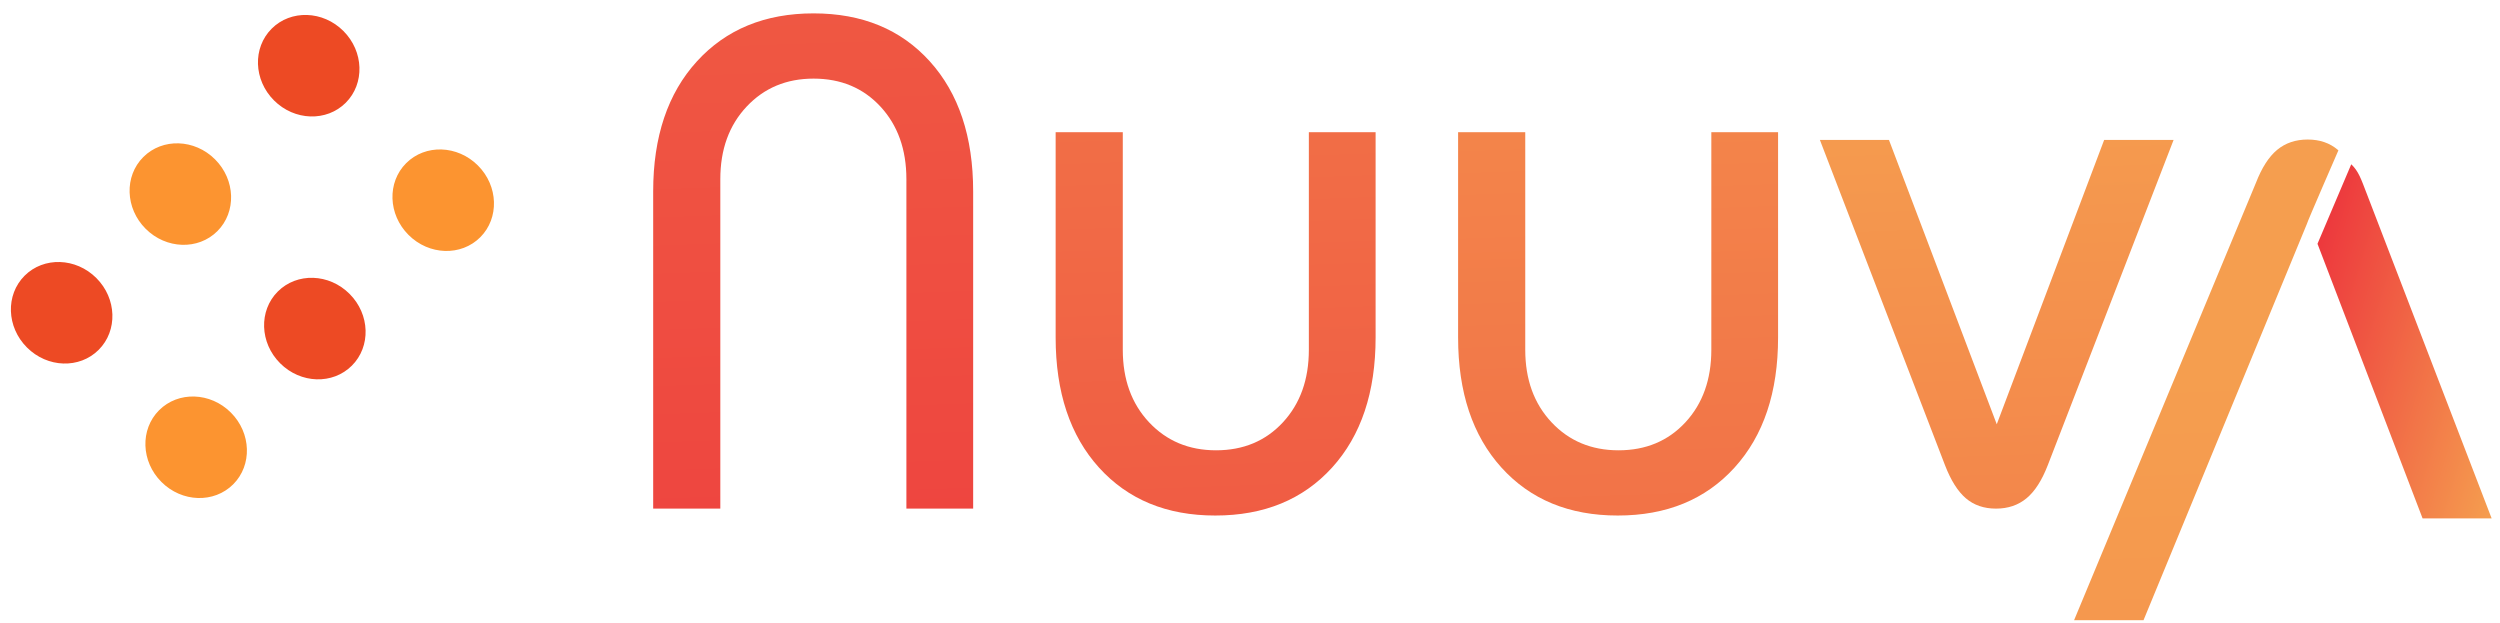
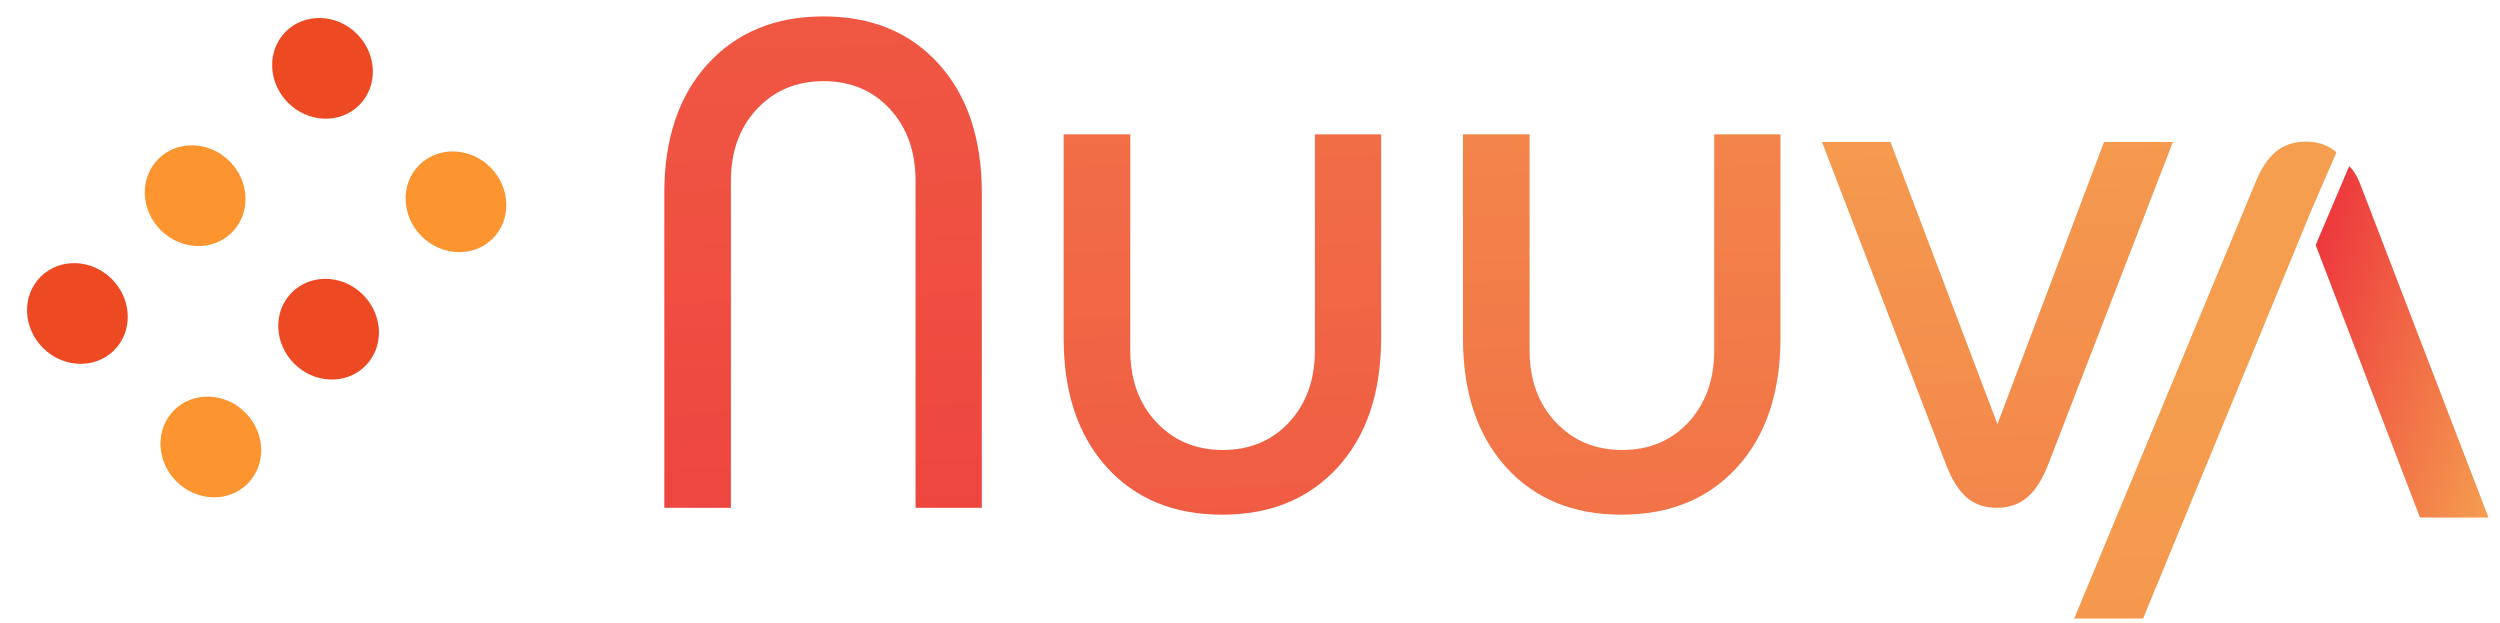
- <svg xmlns="http://www.w3.org/2000/svg" version="1.1" id="Ebene_1" x="0px" y="0px" width="637.795px" height="158.74px" viewBox="0 0 637.795 158.74" enable-background="new 0 0 637.795 158.74" xml:space="preserve">
-   <linearGradient id="SVGID_1_" gradientUnits="userSpaceOnUse" x1="585.789" y1="80.006" x2="646.014" y2="98.418">
+ <svg xmlns="http://www.w3.org/2000/svg" version="1.1" id="Ebene_1" x="0px" y="0px" width="225px" height="56px" viewBox="0 0 225 56" enable-background="new 0 0 225 56" xml:space="preserve">
+   <linearGradient id="SVGID_1_" gradientUnits="userSpaceOnUse" x1="206.506" y1="28.289" x2="227.587" y2="34.734">
    <stop offset="0" style="stop-color:#ED383D" />
    <stop offset="1" style="stop-color:#F59E4F" />
  </linearGradient>
-   <path fill="url(#SVGID_1_)" d="M635.666,132.262l-31.914-82.977c-1.389-3.604-2.036-5.601-3.905-7.374l-8.613,20.284l26.814,70.066  H635.666z" />
-   <linearGradient id="SVGID_2_" gradientUnits="userSpaceOnUse" x1="212.379" y1="229.665" x2="186.858" y2="-501.171">
+   <path fill="url(#SVGID_1_)" d="M223.965,46.58l-11.172-29.045c-0.486-1.261-0.713-1.96-1.367-2.581l-3.015,7.101l9.386,24.525  H223.965z" />
+   <linearGradient id="SVGID_2_" gradientUnits="userSpaceOnUse" x1="75.799" y1="80.675" x2="66.866" y2="-175.145">
    <stop offset="0" style="stop-color:#ED383D" />
    <stop offset="1" style="stop-color:#F59E4F" />
  </linearGradient>
-   <path fill="url(#SVGID_2_)" d="M166.638,129.757V48.834c0-13.961,3.719-25.024,11.158-33.183  c7.442-8.155,17.354-12.238,29.755-12.238c12.4,0,22.284,4.083,29.656,12.238c7.374,8.159,11.063,19.222,11.063,33.183v80.923  h-17.032v-84.06c0-7.568-2.205-13.73-6.607-18.494c-4.403-4.764-10.095-7.147-17.08-7.147c-6.919,0-12.611,2.383-17.08,7.147  c-4.469,4.764-6.705,10.926-6.705,18.494v84.06H166.638z" />
-   <linearGradient id="SVGID_3_" gradientUnits="userSpaceOnUse" x1="319.629" y1="332.664" x2="299.809" y2="-234.896">
+   <path fill="url(#SVGID_2_)" d="M59.788,45.703V17.377c0-4.887,1.302-8.758,3.906-11.615c2.605-2.854,6.075-4.284,10.415-4.284  c4.341,0,7.801,1.429,10.381,4.284c2.581,2.856,3.873,6.728,3.873,11.615v28.326H82.4V16.279c0-2.649-0.772-4.806-2.313-6.474  c-1.541-1.667-3.534-2.501-5.979-2.501c-2.422,0-4.414,0.834-5.978,2.501c-1.564,1.667-2.348,3.825-2.348,6.474v29.424H59.788z" />
+   <linearGradient id="SVGID_3_" gradientUnits="userSpaceOnUse" x1="113.341" y1="116.73" x2="106.403" y2="-81.941">
    <stop offset="0" style="stop-color:#ED383D" />
    <stop offset="1" style="stop-color:#F59E4F" />
  </linearGradient>
-   <path fill="url(#SVGID_3_)" d="M350.942,33.734v52.37c0,13.965-3.697,25.023-11.104,33.182  c-7.412,8.156-17.344,12.234-29.807,12.234c-12.395,0-22.278-4.078-29.66-12.234c-7.372-8.158-11.057-19.217-11.057-33.182v-52.37  h17.13V89.24c0,7.566,2.234,13.729,6.703,18.495c4.471,4.761,10.162,7.146,17.084,7.146c6.981,0,12.671-2.385,17.074-7.146  c4.404-4.766,6.607-10.929,6.607-18.495V33.734H350.942z" />
-   <linearGradient id="SVGID_4_" gradientUnits="userSpaceOnUse" x1="426.658" y1="457.331" x2="406.839" y2="-110.21">
+   <path fill="url(#SVGID_3_)" d="M124.301,12.092v18.331c0,4.889-1.293,8.76-3.887,11.615c-2.596,2.855-6.072,4.283-10.434,4.283  c-4.339,0-7.797-1.428-10.382-4.283c-2.581-2.855-3.87-6.727-3.87-11.615V12.092h5.997v19.43c0,2.648,0.782,4.806,2.347,6.474  c1.564,1.666,3.556,2.501,5.979,2.501c2.443,0,4.436-0.835,5.977-2.501c1.541-1.668,2.313-3.825,2.313-6.474v-19.43H124.301z" />
+   <linearGradient id="SVGID_4_" gradientUnits="userSpaceOnUse" x1="150.805" y1="160.369" x2="143.867" y2="-38.294">
    <stop offset="0" style="stop-color:#ED383D" />
    <stop offset="1" style="stop-color:#F59E4F" />
  </linearGradient>
-   <path fill="url(#SVGID_4_)" d="M453.619,33.734v52.37c0,13.965-3.697,25.023-11.105,33.182c-7.412,8.156-17.34,12.234-29.801,12.234  c-12.4,0-22.284-4.078-29.666-12.234c-7.373-8.158-11.059-19.217-11.059-33.182v-52.37h17.132V89.24  c0,7.566,2.234,13.729,6.706,18.495c4.467,4.761,10.159,7.146,17.088,7.146c6.977,0,12.666-2.385,17.073-7.146  c4.401-4.766,6.604-10.929,6.604-18.495V33.734H453.619z" />
-   <linearGradient id="SVGID_5_" gradientUnits="userSpaceOnUse" x1="526.019" y1="511.423" x2="508.741" y2="16.66">
+   <path fill="url(#SVGID_4_)" d="M160.241,12.092v18.331c0,4.889-1.294,8.76-3.887,11.615c-2.595,2.855-6.071,4.283-10.432,4.283  c-4.34,0-7.801-1.428-10.384-4.283c-2.581-2.855-3.871-6.727-3.871-11.615V12.092h5.996v19.43c0,2.648,0.782,4.806,2.349,6.474  c1.563,1.666,3.555,2.501,5.98,2.501c2.442,0,4.434-0.835,5.975-2.501c1.542-1.668,2.313-3.825,2.313-6.474v-19.43H160.241z" />
+   <linearGradient id="SVGID_5_" gradientUnits="userSpaceOnUse" x1="185.584" y1="179.3" x2="179.536" y2="6.116">
    <stop offset="0" style="stop-color:#ED383D" />
    <stop offset="1" style="stop-color:#F59E4F" />
  </linearGradient>
-   <path fill="url(#SVGID_5_)" d="M481.904,35.692l27.505,72.545l27.402-72.545h17.715l-32.095,82.975  c-1.505,3.888-3.312,6.704-5.432,8.456c-2.12,1.758-4.719,2.634-7.781,2.634c-3.067,0-5.638-0.876-7.691-2.634  c-2.054-1.752-3.827-4.568-5.328-8.456l-31.916-82.975H481.904z" />
-   <linearGradient id="SVGID_6_" gradientUnits="userSpaceOnUse" x1="599.893" y1="1158.98" x2="562.728" y2="94.73">
+   <path fill="url(#SVGID_5_)" d="M170.142,12.778l9.628,25.393l9.592-25.393h6.201l-11.234,29.043  c-0.527,1.361-1.159,2.348-1.901,2.96c-0.741,0.616-1.651,0.922-2.723,0.922c-1.074,0-1.974-0.306-2.693-0.922  c-0.719-0.612-1.339-1.599-1.865-2.96l-11.171-29.043H170.142z" />
+   <linearGradient id="SVGID_6_" gradientUnits="userSpaceOnUse" x1="211.441" y1="405.956" x2="198.433" y2="33.443">
    <stop offset="0" style="stop-color:#ED383D" />
    <stop offset="1" style="stop-color:#F59E4F" />
  </linearGradient>
-   <path fill="url(#SVGID_6_)" d="M596.417,38.227c-2.053-1.754-4.624-2.63-7.69-2.63c-3.064,0-5.663,0.876-7.783,2.63  c-2.119,1.754-3.926,4.57-5.434,8.46L529.138,158.22h17.714l41.682-101.102l0,0c-0.025-0.265,8.033-18.759,8.033-18.759  C596.421,38.219,596.566,38.359,596.417,38.227z" />
-   <ellipse transform="matrix(0.7071 -0.7071 0.7071 0.7071 11.2145 60.6001)" fill="#ED4A24" cx="78.758" cy="16.763" rx="12.521" ry="13.365" />
-   <path fill="#FC9430" d="M54.864,40.656c5.22,5.221,5.488,13.416,0.598,18.308c-4.89,4.89-13.084,4.623-18.306-0.6  c-5.219-5.219-5.486-13.412-0.597-18.302C41.45,35.171,49.645,35.438,54.864,40.656z" />
-   <path fill="#ED4A24" d="M24.583,70.937c5.22,5.221,5.486,13.416,0.594,18.308c-4.89,4.892-13.083,4.625-18.302-0.598  c-5.221-5.221-5.488-13.415-0.598-18.308C11.168,65.451,19.363,65.718,24.583,70.937z" />
-   <path fill="#FC9430" d="M121.926,42.221c5.22,5.221,5.488,13.418,0.595,18.31c-4.888,4.886-13.082,4.619-18.301-0.6  c-5.222-5.223-5.488-13.419-0.599-18.304C108.512,36.735,116.706,37.004,121.926,42.221z" />
-   <path fill="#ED4A24" d="M89.178,74.973c5.22,5.219,5.486,13.411,0.596,18.303c-4.888,4.893-13.083,4.626-18.303-0.595  c-5.221-5.22-5.488-13.414-0.6-18.306C75.763,69.482,83.958,69.748,89.178,74.973z" />
-   <path fill="#FC9430" d="M58.897,105.251c5.219,5.225,5.485,13.416,0.595,18.308c-4.887,4.886-13.084,4.623-18.303-0.596  c-5.221-5.221-5.487-13.416-0.598-18.308C45.482,99.764,53.676,100.03,58.897,105.251z" />
+   <path fill="url(#SVGID_6_)" d="M210.226,13.665c-0.719-0.614-1.618-0.92-2.692-0.92c-1.071,0-1.981,0.306-2.724,0.92  c-0.742,0.614-1.374,1.6-1.902,2.96l-16.232,39.041h6.202l14.589-35.389l0,0c-0.008-0.092,2.813-6.566,2.813-6.566  C210.228,13.662,210.278,13.711,210.226,13.665z" />
+   <ellipse transform="matrix(0.7071 -0.7071 0.7071 0.7071 4.1513 22.3259)" fill="#ED4A24" cx="29.027" cy="6.152" rx="4.383" ry="4.678" />
+   <ellipse transform="matrix(0.7071 -0.7071 0.7071 0.7071 -7.3105 17.5774)" fill="#FC9430" cx="17.564" cy="17.614" rx="4.383" ry="4.68" />
+   <ellipse transform="matrix(0.707 -0.7072 0.7072 0.707 -17.9119 13.1914)" fill="#ED4A24" cx="6.965" cy="28.214" rx="4.383" ry="4.678" />
+   <ellipse transform="matrix(0.707 -0.7072 0.7072 0.707 -0.821 34.3429)" fill="#FC9430" cx="41.038" cy="18.162" rx="4.383" ry="4.679" />
+   <ellipse transform="matrix(0.7072 -0.707 0.707 0.7072 -12.2865 29.5852)" fill="#ED4A24" cx="29.575" cy="29.626" rx="4.382" ry="4.677" />
+   <ellipse transform="matrix(0.7071 -0.7071 0.7071 0.7071 -22.8865 25.2014)" fill="#FC9430" cx="18.976" cy="40.226" rx="4.383" ry="4.678" />
</svg>
